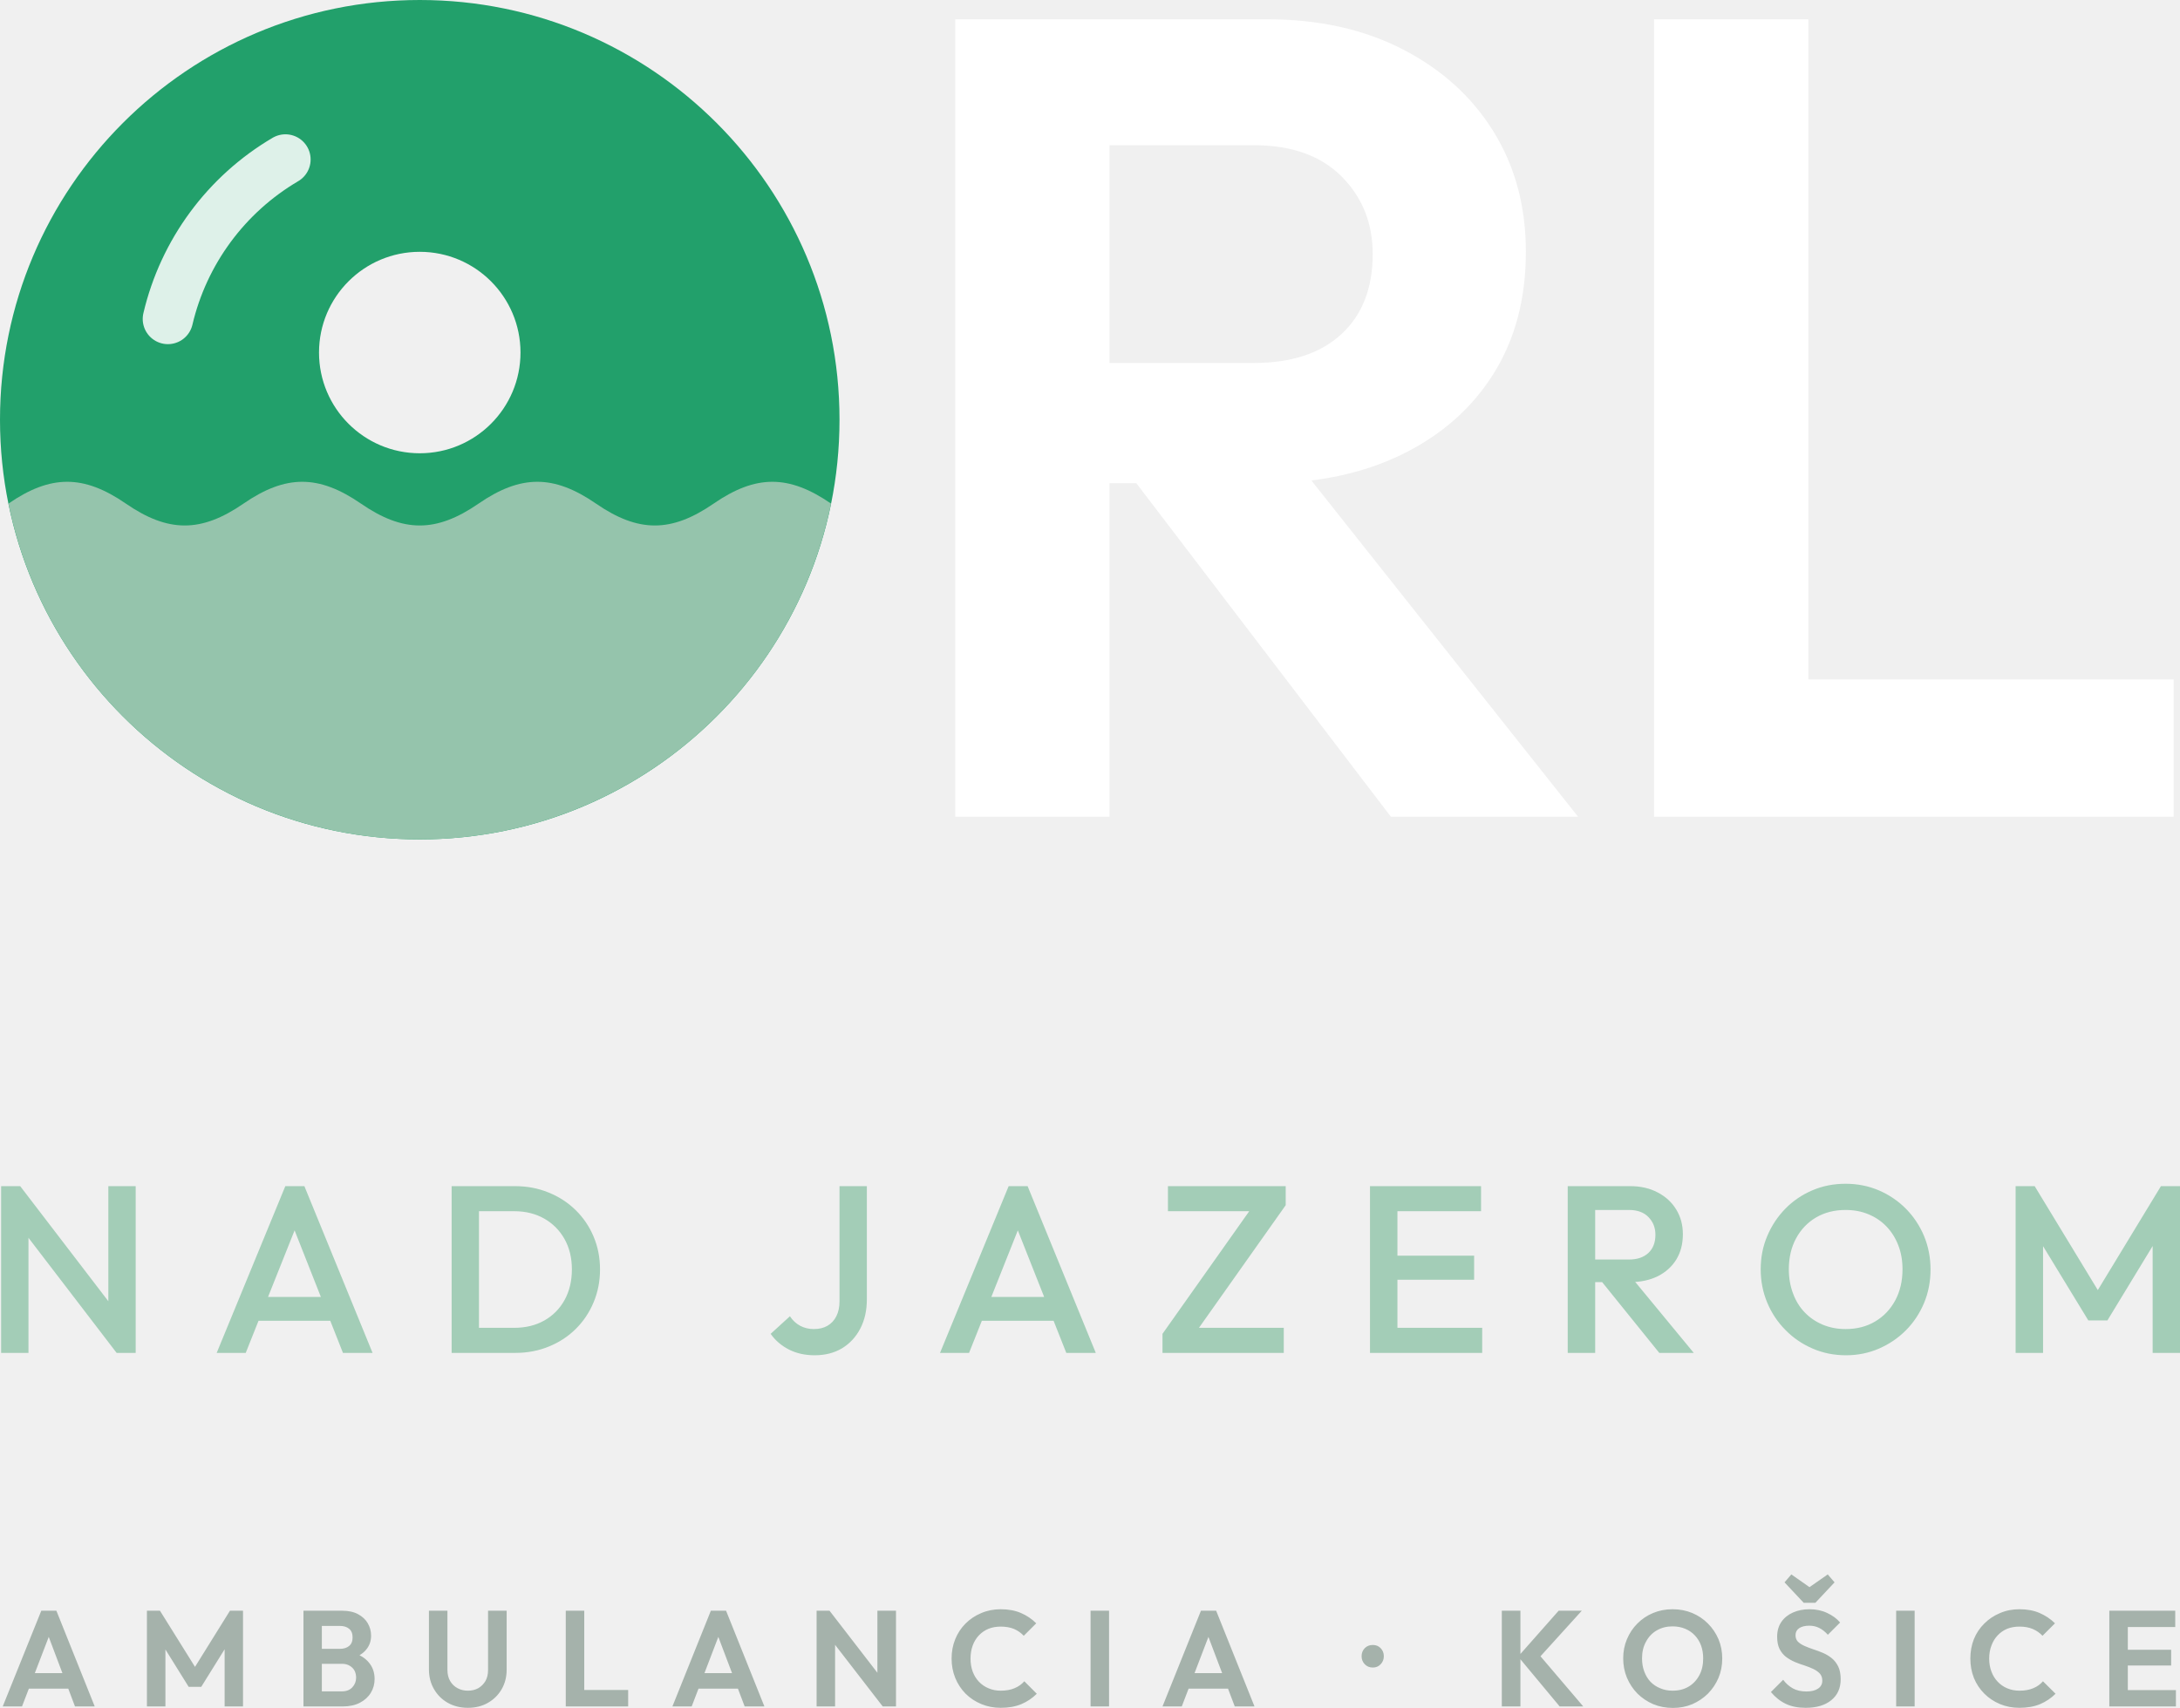
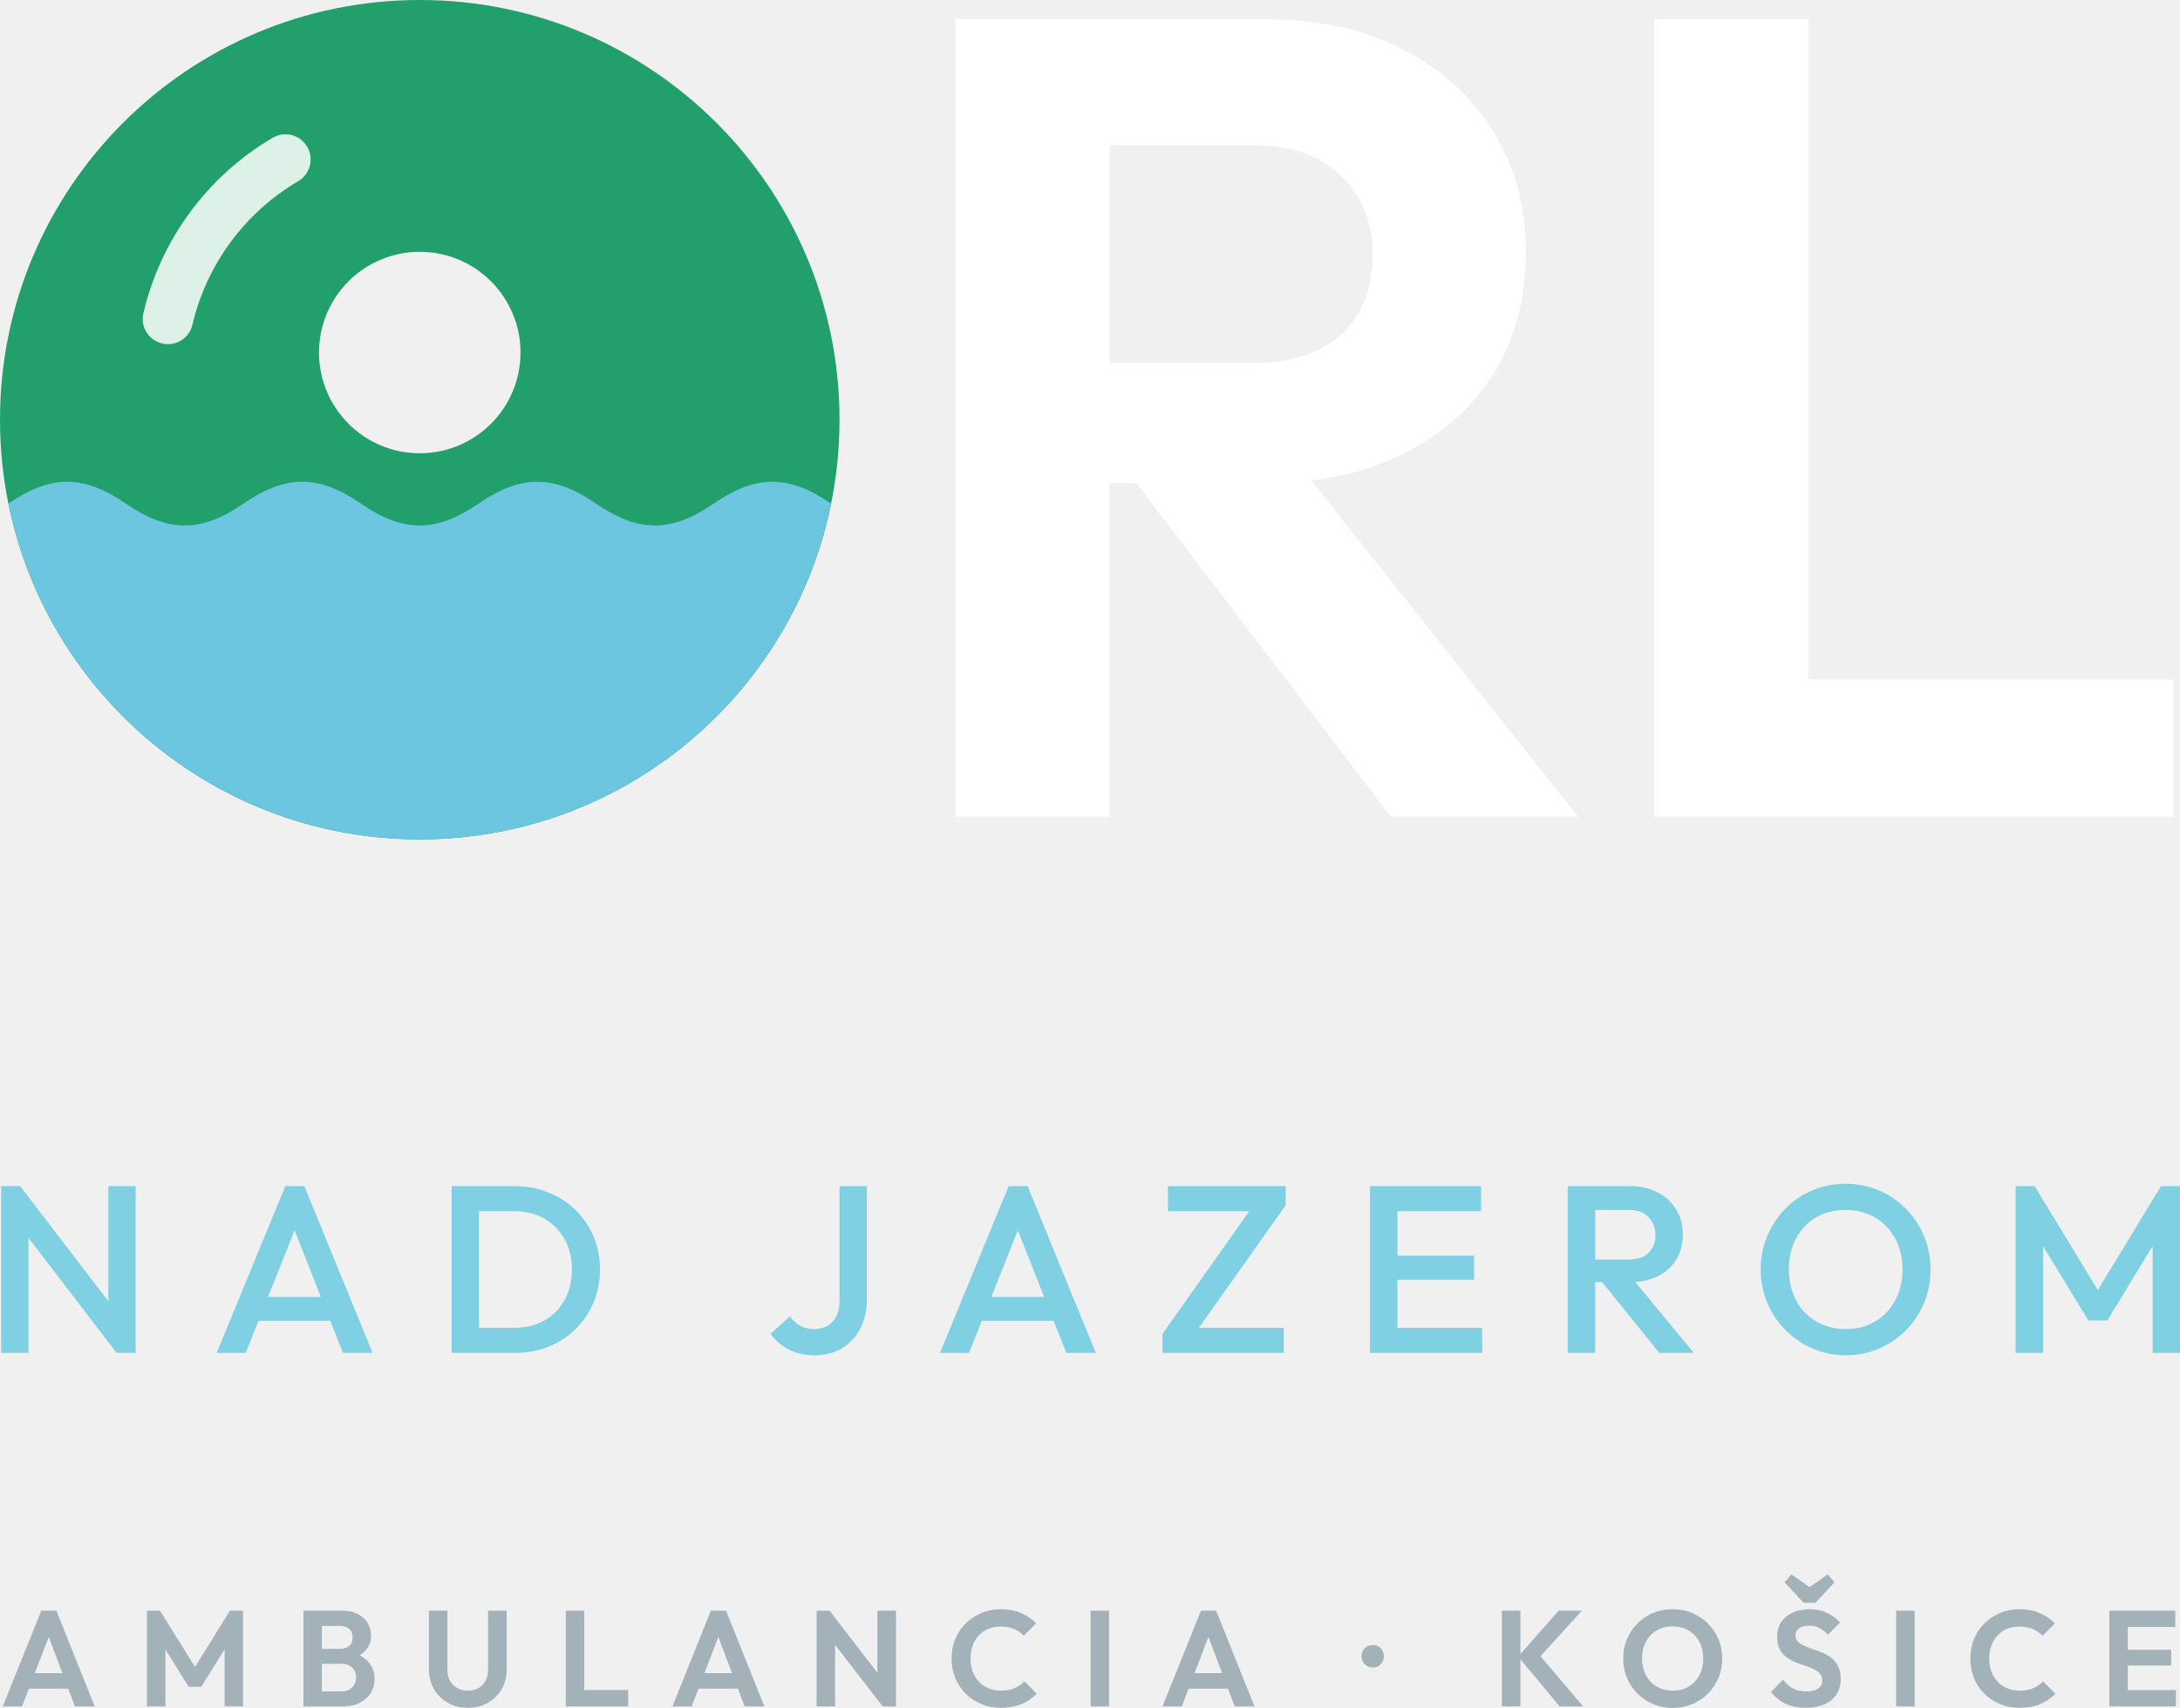
<svg xmlns="http://www.w3.org/2000/svg" viewBox="3.00 15.00 192.16 150.57" role="img">
  <g transform="translate(3.00 15.00) scale(0.74)">
    <path d="M0 50 A50 50 0 1 0 100 50 A50 50 0 1 0 0 50 Z M38 42 A12 12 0 1 1 62 42 A12 12 0 1 1 38 42 Z" fill="#22A06B" />
-     <path d="M1 60 C6.04 56.53 9.96 56.53 15 60 C20.04 63.47 23.96 63.47 29 60 C34.04 56.53 37.96 56.53 43 60 C48.04 63.47 51.96 63.47 57 60 C62.04 56.53 65.96 56.53 71 60 C76.04 63.47 79.96 63.47 85 60 C90.04 56.53 93.96 56.53 99 60 L98.99 60 A50 50 0 0 1 1.01 60 Z" fill="#95C4AC" />
+     <path d="M1 60 C6.04 56.53 9.96 56.53 15 60 C20.04 63.47 23.96 63.47 29 60 C34.04 56.53 37.96 56.53 43 60 C48.04 63.47 51.96 63.47 57 60 C62.04 56.53 65.96 56.53 71 60 C76.04 63.47 79.96 63.47 85 60 C90.04 56.53 93.96 56.53 99 60 L98.99 60 A50 50 0 0 1 1.01 60 Z" fill="#6CC6E0" />
    <path d="M20 38 A30 30 0 0 1 34 19" fill="none" stroke="#FFFFFF" stroke-width="6" stroke-linecap="round" opacity="0.85" />
  </g>
  <path d="M97.2 57.6V47H113.5Q118.5 47 121.25 44.45Q124 41.9 124 37.4Q124 33.3 121.25 30.55Q118.5 27.8 113.5 27.8H97.2V16.7H114.7Q121.5 16.7 126.65 19.35Q131.8 22 134.65 26.6Q137.5 31.2 137.5 37.2Q137.5 43.4 134.65 47.95Q131.8 52.5 126.6 55.05Q121.4 57.6 114.5 57.6ZM87.2 87V16.7H100.8V87ZM125.6 87 102.4 56.6 114.9 52.7 142.1 87ZM148.8 87V16.7H162.4V87ZM158.8 87V74.9H194.6V87Z" fill="#FFFFFF" />
-   <path d="M3.1 134.27V119.57H4.78L5.51 122.34V134.27ZM13.28 134.27 4.48 122.78 4.78 119.57 13.58 131.06ZM13.28 134.27 12.55 131.69V119.57H14.96V134.27ZM22.1 134.27 28.15 119.57H29.83L35.84 134.27H33.23L28.53 122.36H29.41L24.66 134.27ZM25.08 131.44V129.34H32.87V131.44ZM44.47 134.27V132.06H48.33Q49.84 132.06 50.99 131.41Q52.13 130.76 52.77 129.6Q53.41 128.43 53.41 126.9Q53.41 125.39 52.76 124.23Q52.11 123.08 50.97 122.43Q49.82 121.78 48.33 121.78H44.47V119.57H48.39Q49.99 119.57 51.35 120.13Q52.72 120.68 53.74 121.68Q54.76 122.68 55.32 124.01Q55.89 125.35 55.89 126.92Q55.89 128.47 55.32 129.82Q54.76 131.16 53.75 132.16Q52.74 133.16 51.38 133.71Q50.01 134.27 48.44 134.27ZM42.81 134.27V119.57H45.22V134.27ZM74.81 134.48Q73.53 134.48 72.53 133.97Q71.53 133.45 70.93 132.59L72.63 131.04Q72.98 131.58 73.53 131.88Q74.08 132.17 74.73 132.17Q75.44 132.17 75.94 131.88Q76.45 131.58 76.72 131.04Q77 130.49 77 129.73V119.57H79.41V129.55Q79.41 131.02 78.83 132.13Q78.25 133.24 77.23 133.86Q76.2 134.48 74.81 134.48ZM85.86 134.27 91.91 119.57H93.58L99.59 134.27H96.99L92.28 122.36H93.16L88.42 134.27ZM88.84 131.44V129.34H96.63V131.44ZM105.47 132.59 113.49 121.25H116.33L108.31 132.59ZM105.47 134.27V132.59L107.55 132.06H116.16V134.27ZM105.95 121.78V119.57H116.33V121.25L114.23 121.78ZM123.76 134.27V119.57H126.18V134.27ZM125.42 134.27V132.06H133.65V134.27ZM125.42 127.82V125.7H132.94V127.82ZM125.42 121.78V119.57H133.55V121.78ZM142.85 128.03V126.04H146.57Q147.68 126.04 148.3 125.46Q148.92 124.88 148.92 123.85Q148.92 122.93 148.31 122.3Q147.7 121.67 146.59 121.67H142.85V119.57H146.69Q148.08 119.57 149.13 120.13Q150.18 120.68 150.76 121.64Q151.34 122.59 151.34 123.81Q151.34 125.09 150.76 126.04Q150.18 126.98 149.13 127.51Q148.08 128.03 146.69 128.03ZM141.19 134.27V119.57H143.61V134.27ZM149.26 134.27 144.11 127.89 146.36 127.07 152.3 134.27ZM165.72 134.48Q164.14 134.48 162.78 133.89Q161.41 133.3 160.39 132.26Q159.36 131.23 158.78 129.85Q158.2 128.47 158.2 126.9Q158.2 125.32 158.78 123.96Q159.36 122.59 160.38 121.55Q161.39 120.52 162.75 119.94Q164.1 119.36 165.68 119.36Q167.25 119.36 168.61 119.94Q169.96 120.52 170.99 121.55Q172.02 122.59 172.6 123.97Q173.17 125.35 173.17 126.92Q173.17 128.5 172.6 129.87Q172.02 131.25 171 132.28Q169.98 133.3 168.63 133.89Q167.27 134.48 165.72 134.48ZM165.68 132.17Q167.17 132.17 168.29 131.5Q169.42 130.83 170.06 129.64Q170.7 128.45 170.7 126.9Q170.7 125.74 170.33 124.79Q169.96 123.83 169.29 123.13Q168.62 122.43 167.7 122.05Q166.79 121.67 165.68 121.67Q164.21 121.67 163.08 122.33Q161.96 122.99 161.32 124.17Q160.68 125.35 160.68 126.9Q160.68 128.05 161.05 129.03Q161.41 130.01 162.08 130.7Q162.74 131.39 163.66 131.78Q164.59 132.17 165.68 132.17ZM180.67 134.27V119.57H182.35L188.46 129.63H187.37L193.48 119.57H195.16V134.27H192.75V123.81L193.29 123.96L188.76 131.41H187.08L182.54 123.96L183.09 123.81V134.27Z" fill="#A3CDB7" />
-   <path d="M3.24 165.44 6.64 157H7.97L11.35 165.44H9.61L7 158.52H7.6L4.94 165.44ZM5.04 163.87V162.5H9.58V163.87ZM15.95 165.44V157H17.1L20.52 162.48H19.86L23.27 157H24.42V165.44H22.8V159.8L23.11 159.9L20.74 163.71H19.63L17.26 159.9L17.58 159.8V165.44ZM30.95 165.44V164.11H33.14Q33.73 164.11 34.06 163.75Q34.39 163.39 34.39 162.9Q34.39 162.56 34.25 162.28Q34.1 162.01 33.82 161.85Q33.54 161.68 33.14 161.68H30.95V160.36H32.96Q33.47 160.36 33.77 160.11Q34.08 159.86 34.08 159.36Q34.08 158.84 33.77 158.59Q33.47 158.34 32.96 158.34H30.95V157H33.16Q34 157 34.57 157.31Q35.14 157.62 35.42 158.11Q35.71 158.61 35.71 159.2Q35.71 159.92 35.27 160.44Q34.84 160.96 34 161.22L34.07 160.69Q35 160.95 35.51 161.56Q36.02 162.16 36.02 163.02Q36.02 163.69 35.69 164.23Q35.36 164.78 34.73 165.11Q34.1 165.44 33.2 165.44ZM29.75 165.44V157H31.37V165.44ZM44.24 165.56Q43.25 165.56 42.47 165.12Q41.7 164.68 41.26 163.92Q40.81 163.15 40.81 162.18V157H42.44V162.22Q42.44 162.79 42.68 163.2Q42.91 163.6 43.33 163.83Q43.74 164.05 44.24 164.05Q44.76 164.05 45.16 163.83Q45.55 163.6 45.79 163.2Q46.02 162.79 46.02 162.24V157H47.66V162.19Q47.66 163.16 47.22 163.92Q46.78 164.68 46.01 165.12Q45.25 165.56 44.24 165.56ZM52.87 165.44V157H54.5V165.44ZM54.07 165.44V163.99H58.37V165.44ZM62.27 165.44 65.66 157H67L70.38 165.44H68.64L66.02 158.52H66.62L63.97 165.44ZM64.07 163.87V162.5H68.6V163.87ZM74.98 165.44V157H76.12L76.61 158.64V165.44ZM80.81 165.44 75.8 158.96 76.12 157 81.12 163.48ZM80.81 165.44 80.34 163.86V157H81.98V165.44ZM91.21 165.56Q90.29 165.56 89.5 165.23Q88.7 164.9 88.11 164.31Q87.52 163.71 87.2 162.92Q86.88 162.13 86.88 161.22Q86.88 160.3 87.2 159.51Q87.52 158.72 88.11 158.13Q88.7 157.54 89.49 157.21Q90.28 156.87 91.21 156.87Q92.22 156.87 92.99 157.2Q93.76 157.53 94.34 158.11L93.24 159.21Q92.89 158.83 92.39 158.61Q91.88 158.4 91.21 158.4Q90.62 158.4 90.14 158.59Q89.65 158.79 89.29 159.17Q88.93 159.55 88.74 160.07Q88.55 160.59 88.55 161.22Q88.55 161.85 88.74 162.37Q88.93 162.88 89.29 163.26Q89.65 163.64 90.14 163.84Q90.62 164.05 91.21 164.05Q91.92 164.05 92.43 163.83Q92.94 163.62 93.29 163.22L94.39 164.32Q93.8 164.91 93.02 165.24Q92.24 165.56 91.21 165.56ZM99.13 165.44V157H100.76V165.44ZM105.47 165.44 108.86 157H110.2L113.58 165.44H111.84L109.22 158.52H109.82L107.17 165.44ZM107.27 163.87V162.5H111.8V163.87ZM124.01 162.01Q123.58 162.01 123.3 161.72Q123.02 161.43 123.02 161.01Q123.02 160.59 123.3 160.3Q123.58 160.02 124.01 160.02Q124.43 160.02 124.7 160.3Q124.98 160.59 124.98 161.01Q124.98 161.43 124.7 161.72Q124.43 162.01 124.01 162.01ZM140.48 165.44 136.82 161.04 140.39 157H142.43L138.46 161.38V160.63L142.56 165.44ZM135.38 165.44V157H137.02V165.44ZM150.46 165.57Q149.53 165.57 148.73 165.24Q147.94 164.9 147.34 164.31Q146.75 163.71 146.41 162.91Q146.08 162.12 146.08 161.2Q146.08 160.29 146.41 159.51Q146.74 158.72 147.33 158.13Q147.92 157.53 148.72 157.2Q149.51 156.87 150.43 156.87Q151.37 156.87 152.16 157.2Q152.95 157.53 153.55 158.13Q154.14 158.72 154.48 159.51Q154.81 160.3 154.81 161.22Q154.81 162.13 154.48 162.92Q154.14 163.71 153.55 164.31Q152.95 164.9 152.17 165.24Q151.38 165.57 150.46 165.57ZM150.43 164.05Q151.25 164.05 151.85 163.69Q152.45 163.33 152.79 162.69Q153.13 162.06 153.13 161.2Q153.13 160.58 152.94 160.06Q152.75 159.55 152.39 159.17Q152.03 158.79 151.54 158.59Q151.04 158.38 150.43 158.38Q149.64 158.38 149.03 158.74Q148.43 159.09 148.09 159.73Q147.74 160.36 147.74 161.2Q147.74 161.84 147.94 162.37Q148.14 162.9 148.49 163.27Q148.85 163.64 149.35 163.84Q149.84 164.05 150.43 164.05ZM162.16 165.56Q161.14 165.56 160.41 165.21Q159.68 164.86 159.1 164.17L160.18 163.09Q160.55 163.58 161.04 163.85Q161.53 164.12 162.24 164.12Q162.88 164.12 163.25 163.87Q163.63 163.62 163.63 163.17Q163.63 162.79 163.42 162.55Q163.2 162.31 162.85 162.14Q162.49 161.97 162.07 161.83Q161.64 161.7 161.21 161.52Q160.79 161.34 160.43 161.07Q160.08 160.8 159.86 160.37Q159.65 159.94 159.65 159.3Q159.65 158.53 160.02 157.99Q160.39 157.45 161.04 157.16Q161.69 156.87 162.5 156.87Q163.37 156.87 164.06 157.2Q164.76 157.52 165.2 158.04L164.12 159.12Q163.75 158.71 163.36 158.52Q162.97 158.32 162.48 158.32Q161.92 158.32 161.59 158.54Q161.27 158.76 161.27 159.16Q161.27 159.51 161.48 159.73Q161.7 159.94 162.05 160.1Q162.41 160.26 162.83 160.4Q163.26 160.54 163.69 160.72Q164.11 160.9 164.47 161.19Q164.82 161.48 165.04 161.93Q165.25 162.38 165.25 163.04Q165.25 164.22 164.42 164.89Q163.6 165.56 162.16 165.56ZM164.11 153.8 164.71 154.5 163.02 156.3H161.99L160.3 154.5L160.9 153.8L163.07 155.32H161.93ZM170.14 165.44V157H171.77V165.44ZM181.01 165.56Q180.08 165.56 179.29 165.23Q178.5 164.9 177.91 164.31Q177.31 163.71 176.99 162.92Q176.68 162.13 176.68 161.22Q176.68 160.3 176.99 159.51Q177.31 158.72 177.91 158.13Q178.5 157.54 179.29 157.21Q180.07 156.87 181.01 156.87Q182.02 156.87 182.78 157.2Q183.55 157.53 184.14 158.11L183.04 159.21Q182.69 158.83 182.18 158.61Q181.68 158.4 181.01 158.4Q180.42 158.4 179.93 158.59Q179.45 158.79 179.09 159.17Q178.73 159.55 178.54 160.07Q178.34 160.59 178.34 161.22Q178.34 161.85 178.54 162.37Q178.73 162.88 179.09 163.26Q179.45 163.64 179.93 163.84Q180.42 164.05 181.01 164.05Q181.72 164.05 182.23 163.83Q182.74 163.62 183.08 163.22L184.19 164.32Q183.6 164.91 182.82 165.24Q182.04 165.56 181.01 165.56ZM188.93 165.44V157H190.56V165.44ZM190.13 165.44V164H194.8V165.44ZM190.13 161.83V160.44H194.38V161.83ZM190.13 158.44V157H194.74V158.44Z" fill="#A5B2AB" />
+   <path d="M3.1 134.27V119.57H4.78L5.51 122.34V134.27ZM13.28 134.27 4.48 122.78 4.78 119.57 13.58 131.06ZM13.28 134.27 12.55 131.69V119.57H14.96V134.27ZM22.1 134.27 28.15 119.57H29.83L35.84 134.27H33.23L28.53 122.36H29.41L24.66 134.27ZM25.08 131.44V129.34H32.87V131.44ZM44.47 134.27V132.06H48.33Q49.84 132.06 50.99 131.41Q52.13 130.76 52.77 129.6Q53.41 128.43 53.41 126.9Q53.41 125.39 52.76 124.23Q52.11 123.08 50.97 122.43Q49.82 121.78 48.33 121.78H44.47V119.57H48.39Q49.99 119.57 51.35 120.13Q52.72 120.68 53.74 121.68Q54.76 122.68 55.32 124.01Q55.89 125.35 55.89 126.92Q55.89 128.47 55.32 129.82Q54.76 131.16 53.75 132.16Q52.74 133.16 51.38 133.71Q50.01 134.27 48.44 134.27ZM42.81 134.27V119.57H45.22V134.27ZM74.81 134.48Q73.53 134.48 72.53 133.97Q71.53 133.45 70.93 132.59L72.63 131.04Q72.98 131.58 73.53 131.88Q74.08 132.17 74.73 132.17Q75.44 132.17 75.94 131.88Q76.45 131.58 76.72 131.04Q77 130.49 77 129.73V119.57H79.41V129.55Q79.41 131.02 78.83 132.13Q78.25 133.24 77.23 133.86Q76.2 134.48 74.81 134.48ZM85.86 134.27 91.91 119.57H93.58L99.59 134.27H96.99L92.28 122.36H93.16L88.42 134.27ZM88.84 131.44V129.34H96.63V131.44ZM105.47 132.59 113.49 121.25H116.33L108.31 132.59ZM105.47 134.27V132.59L107.55 132.06H116.16V134.27ZM105.95 121.78V119.57H116.33V121.25L114.23 121.78ZM123.76 134.27V119.57H126.18V134.27ZM125.42 134.27V132.06H133.65V134.27ZM125.42 127.82V125.7H132.94V127.82ZM125.42 121.78V119.57H133.55V121.78ZM142.85 128.03V126.04H146.57Q147.68 126.04 148.3 125.46Q148.92 124.88 148.92 123.85Q148.92 122.93 148.31 122.3Q147.7 121.67 146.59 121.67H142.85V119.57H146.69Q148.08 119.57 149.13 120.13Q150.18 120.68 150.76 121.64Q151.34 122.59 151.34 123.81Q151.34 125.09 150.76 126.04Q150.18 126.98 149.13 127.51Q148.08 128.03 146.69 128.03ZM141.19 134.27V119.57H143.61V134.27ZM149.26 134.27 144.11 127.89 146.36 127.07 152.3 134.27ZM165.72 134.48Q164.14 134.48 162.78 133.89Q161.41 133.3 160.39 132.26Q159.36 131.23 158.78 129.85Q158.2 128.47 158.2 126.9Q158.2 125.32 158.78 123.96Q159.36 122.59 160.38 121.55Q161.39 120.52 162.75 119.94Q164.1 119.36 165.68 119.36Q167.25 119.36 168.61 119.94Q169.96 120.52 170.99 121.55Q172.02 122.59 172.6 123.97Q173.17 125.35 173.17 126.92Q173.17 128.5 172.6 129.87Q172.02 131.25 171 132.28Q169.98 133.3 168.63 133.89Q167.27 134.48 165.72 134.48ZM165.68 132.17Q167.17 132.17 168.29 131.5Q169.42 130.83 170.06 129.64Q170.7 128.45 170.7 126.9Q170.7 125.74 170.33 124.79Q169.96 123.83 169.29 123.13Q168.62 122.43 167.7 122.05Q166.79 121.67 165.68 121.67Q164.21 121.67 163.08 122.33Q161.96 122.99 161.32 124.17Q160.68 125.35 160.68 126.9Q160.68 128.05 161.05 129.03Q161.41 130.01 162.08 130.7Q162.74 131.39 163.66 131.78Q164.59 132.17 165.68 132.17ZM180.67 134.27V119.57H182.35L188.46 129.63H187.37L193.48 119.57H195.16V134.27H192.75V123.81L193.29 123.96L188.76 131.41H187.08L182.54 123.96L183.09 123.81V134.27Z" fill="#7FD0E3" />
+   <path d="M3.24 165.44 6.64 157H7.97L11.35 165.44H9.61L7 158.52H7.6L4.94 165.44ZM5.04 163.87V162.5H9.58V163.87ZM15.95 165.44V157H17.1L20.52 162.48H19.86L23.27 157H24.42V165.44H22.8V159.8L23.11 159.9L20.74 163.71H19.63L17.26 159.9L17.58 159.8V165.44ZM30.95 165.44V164.11H33.14Q33.73 164.11 34.06 163.75Q34.39 163.39 34.39 162.9Q34.39 162.56 34.25 162.28Q34.1 162.01 33.82 161.85Q33.54 161.68 33.14 161.68H30.95V160.36H32.96Q33.47 160.36 33.77 160.11Q34.08 159.86 34.08 159.36Q34.08 158.84 33.77 158.59Q33.47 158.34 32.96 158.34H30.95V157H33.16Q34 157 34.57 157.31Q35.14 157.62 35.42 158.11Q35.71 158.61 35.71 159.2Q35.71 159.92 35.27 160.44Q34.84 160.96 34 161.22L34.07 160.69Q35 160.95 35.51 161.56Q36.02 162.16 36.02 163.02Q36.02 163.69 35.69 164.23Q35.36 164.78 34.73 165.11Q34.1 165.44 33.2 165.44ZM29.75 165.44V157H31.37V165.44ZM44.24 165.56Q43.25 165.56 42.47 165.12Q41.7 164.68 41.26 163.92Q40.81 163.15 40.81 162.18V157H42.44V162.22Q42.44 162.79 42.68 163.2Q42.91 163.6 43.33 163.83Q43.74 164.05 44.24 164.05Q44.76 164.05 45.16 163.83Q45.55 163.6 45.79 163.2Q46.02 162.79 46.02 162.24V157H47.66V162.19Q47.66 163.16 47.22 163.92Q46.78 164.68 46.01 165.12Q45.25 165.56 44.24 165.56ZM52.87 165.44V157H54.5V165.44ZM54.07 165.44V163.99H58.37V165.44ZM62.27 165.44 65.66 157H67L70.38 165.44H68.64L66.02 158.52H66.62L63.97 165.44ZM64.07 163.87V162.5H68.6V163.87ZM74.98 165.44V157H76.12L76.61 158.64V165.44ZM80.81 165.44 75.8 158.96 76.12 157 81.12 163.48ZM80.81 165.44 80.34 163.86V157H81.98V165.44ZM91.21 165.56Q90.29 165.56 89.5 165.23Q88.7 164.9 88.11 164.31Q87.52 163.71 87.2 162.92Q86.88 162.13 86.88 161.22Q86.88 160.3 87.2 159.51Q87.52 158.72 88.11 158.13Q88.7 157.54 89.49 157.21Q90.28 156.87 91.21 156.87Q92.22 156.87 92.99 157.2Q93.76 157.53 94.34 158.11L93.24 159.21Q92.89 158.83 92.39 158.61Q91.88 158.4 91.21 158.4Q90.62 158.4 90.14 158.59Q89.65 158.79 89.29 159.17Q88.93 159.55 88.74 160.07Q88.55 160.59 88.55 161.22Q88.55 161.85 88.74 162.37Q88.93 162.88 89.29 163.26Q89.65 163.64 90.14 163.84Q90.62 164.05 91.21 164.05Q91.92 164.05 92.43 163.83Q92.94 163.62 93.29 163.22L94.39 164.32Q93.8 164.91 93.02 165.24Q92.24 165.56 91.21 165.56ZM99.13 165.44V157H100.76V165.44ZM105.47 165.44 108.86 157H110.2L113.58 165.44H111.84L109.22 158.52H109.82L107.17 165.44ZM107.27 163.87V162.5H111.8V163.87ZM124.01 162.01Q123.58 162.01 123.3 161.72Q123.02 161.43 123.02 161.01Q123.02 160.59 123.3 160.3Q123.58 160.02 124.01 160.02Q124.43 160.02 124.7 160.3Q124.98 160.59 124.98 161.01Q124.98 161.43 124.7 161.72Q124.43 162.01 124.01 162.01ZM140.48 165.44 136.82 161.04 140.39 157H142.43L138.46 161.38V160.63L142.56 165.44ZM135.38 165.44V157H137.02V165.44ZM150.46 165.57Q149.53 165.57 148.73 165.24Q147.94 164.9 147.34 164.31Q146.75 163.71 146.41 162.91Q146.08 162.12 146.08 161.2Q146.08 160.29 146.41 159.51Q146.74 158.72 147.33 158.13Q147.92 157.53 148.72 157.2Q149.51 156.87 150.43 156.87Q151.37 156.87 152.16 157.2Q152.95 157.53 153.55 158.13Q154.14 158.72 154.48 159.51Q154.81 160.3 154.81 161.22Q154.81 162.13 154.48 162.92Q154.14 163.71 153.55 164.31Q152.95 164.9 152.17 165.24Q151.38 165.57 150.46 165.57ZM150.43 164.05Q151.25 164.05 151.85 163.69Q152.45 163.33 152.79 162.69Q153.13 162.06 153.13 161.2Q153.13 160.58 152.94 160.06Q152.75 159.55 152.39 159.17Q152.03 158.79 151.54 158.59Q151.04 158.38 150.43 158.38Q149.64 158.38 149.03 158.74Q148.43 159.09 148.09 159.73Q147.74 160.36 147.74 161.2Q147.74 161.84 147.94 162.37Q148.14 162.9 148.49 163.27Q148.85 163.64 149.35 163.84Q149.84 164.05 150.43 164.05ZM162.16 165.56Q161.14 165.56 160.41 165.21Q159.68 164.86 159.1 164.17L160.18 163.09Q160.55 163.58 161.04 163.85Q161.53 164.12 162.24 164.12Q162.88 164.12 163.25 163.87Q163.63 163.62 163.63 163.17Q163.63 162.79 163.42 162.55Q163.2 162.31 162.85 162.14Q162.49 161.97 162.07 161.83Q161.64 161.7 161.21 161.52Q160.79 161.34 160.43 161.07Q160.08 160.8 159.86 160.37Q159.65 159.94 159.65 159.3Q159.65 158.53 160.02 157.99Q160.39 157.45 161.04 157.16Q161.69 156.87 162.5 156.87Q163.37 156.87 164.06 157.2Q164.76 157.52 165.2 158.04L164.12 159.12Q163.75 158.71 163.36 158.52Q162.97 158.32 162.48 158.32Q161.92 158.32 161.59 158.54Q161.27 158.76 161.27 159.16Q161.27 159.51 161.48 159.73Q161.7 159.94 162.05 160.1Q162.41 160.26 162.83 160.4Q163.26 160.54 163.69 160.72Q164.11 160.9 164.47 161.19Q164.82 161.48 165.04 161.93Q165.25 162.38 165.25 163.04Q165.25 164.22 164.42 164.89Q163.6 165.56 162.16 165.56ZM164.11 153.8 164.71 154.5 163.02 156.3H161.99L160.3 154.5L160.9 153.8L163.07 155.32H161.93ZM170.14 165.44V157H171.77V165.44ZM181.01 165.56Q180.08 165.56 179.29 165.23Q178.5 164.9 177.91 164.31Q177.31 163.71 176.99 162.92Q176.68 162.13 176.68 161.22Q176.68 160.3 176.99 159.51Q177.31 158.72 177.91 158.13Q178.5 157.54 179.29 157.21Q180.07 156.87 181.01 156.87Q182.02 156.87 182.78 157.2Q183.55 157.53 184.14 158.11L183.04 159.21Q182.69 158.83 182.18 158.61Q181.68 158.4 181.01 158.4Q180.42 158.4 179.93 158.59Q179.45 158.79 179.09 159.17Q178.73 159.55 178.54 160.07Q178.34 160.59 178.34 161.22Q178.34 161.85 178.54 162.37Q178.73 162.88 179.09 163.26Q179.45 163.64 179.93 163.84Q180.42 164.05 181.01 164.05Q181.72 164.05 182.23 163.83Q182.74 163.62 183.08 163.22L184.19 164.32Q183.6 164.91 182.82 165.24Q182.04 165.56 181.01 165.56ZM188.93 165.44V157H190.56V165.44ZM190.13 165.44V164H194.8V165.44ZM190.13 161.83V160.44H194.38V161.83ZM190.13 158.44V157H194.74V158.44Z" fill="#A3B1B9" />
</svg>
